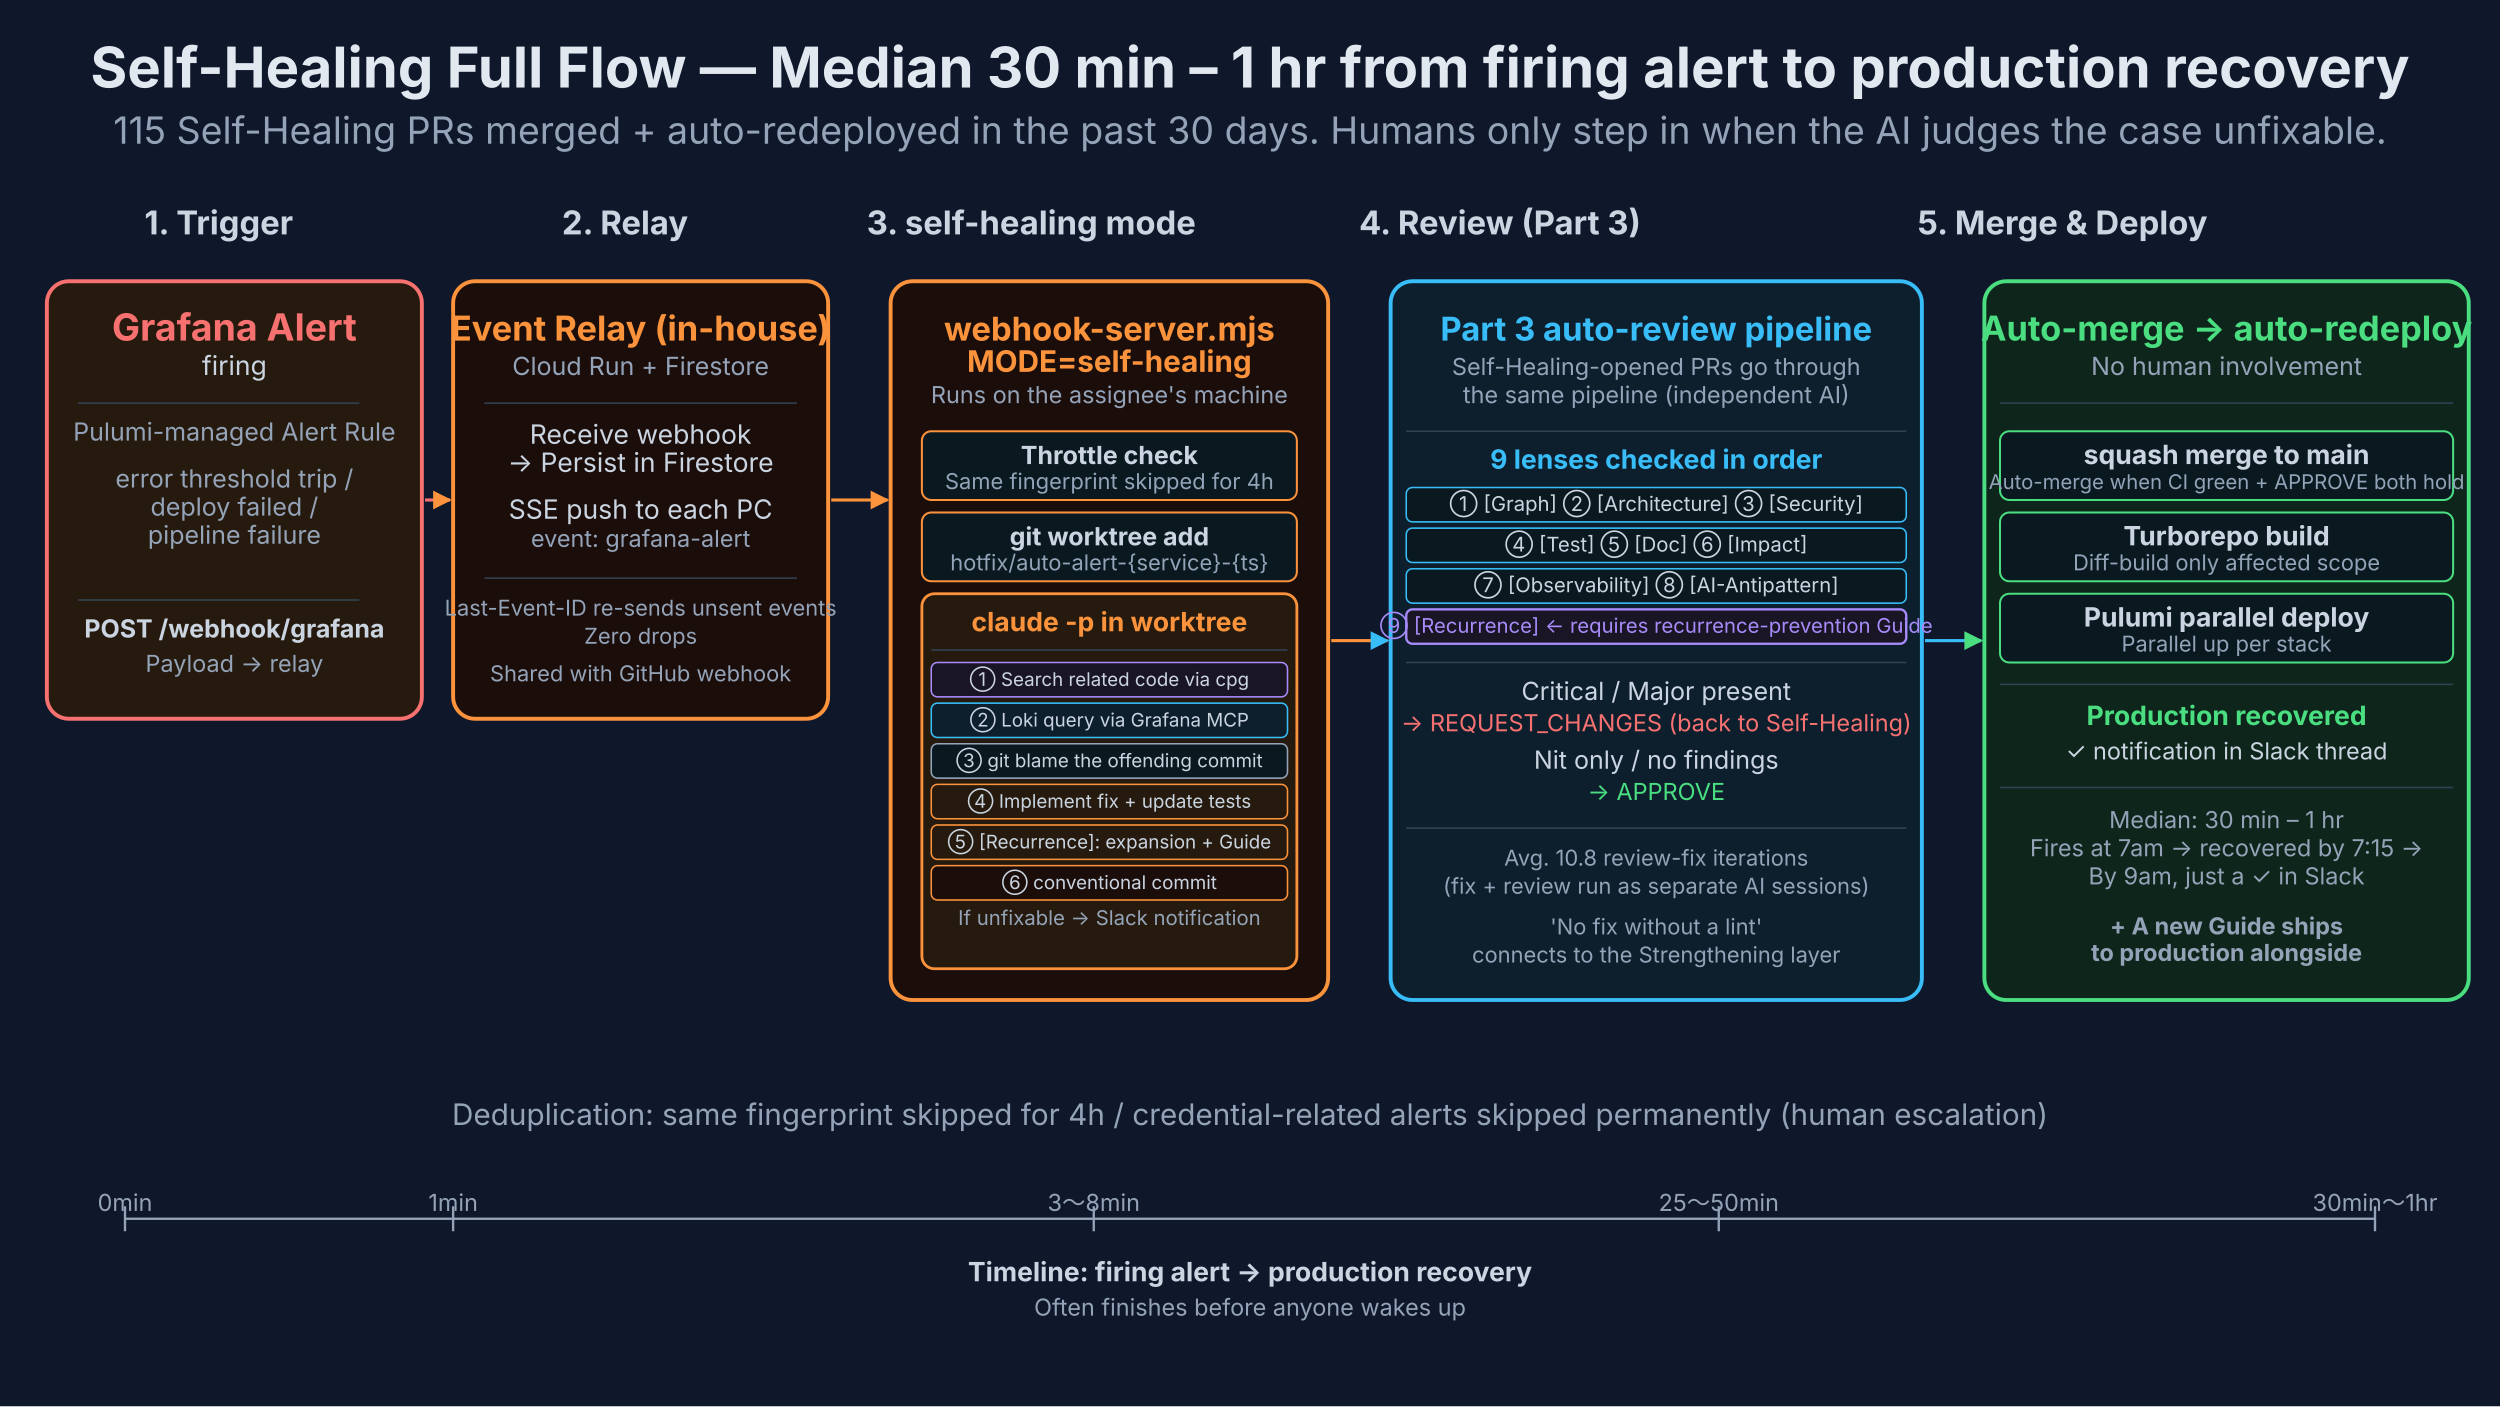
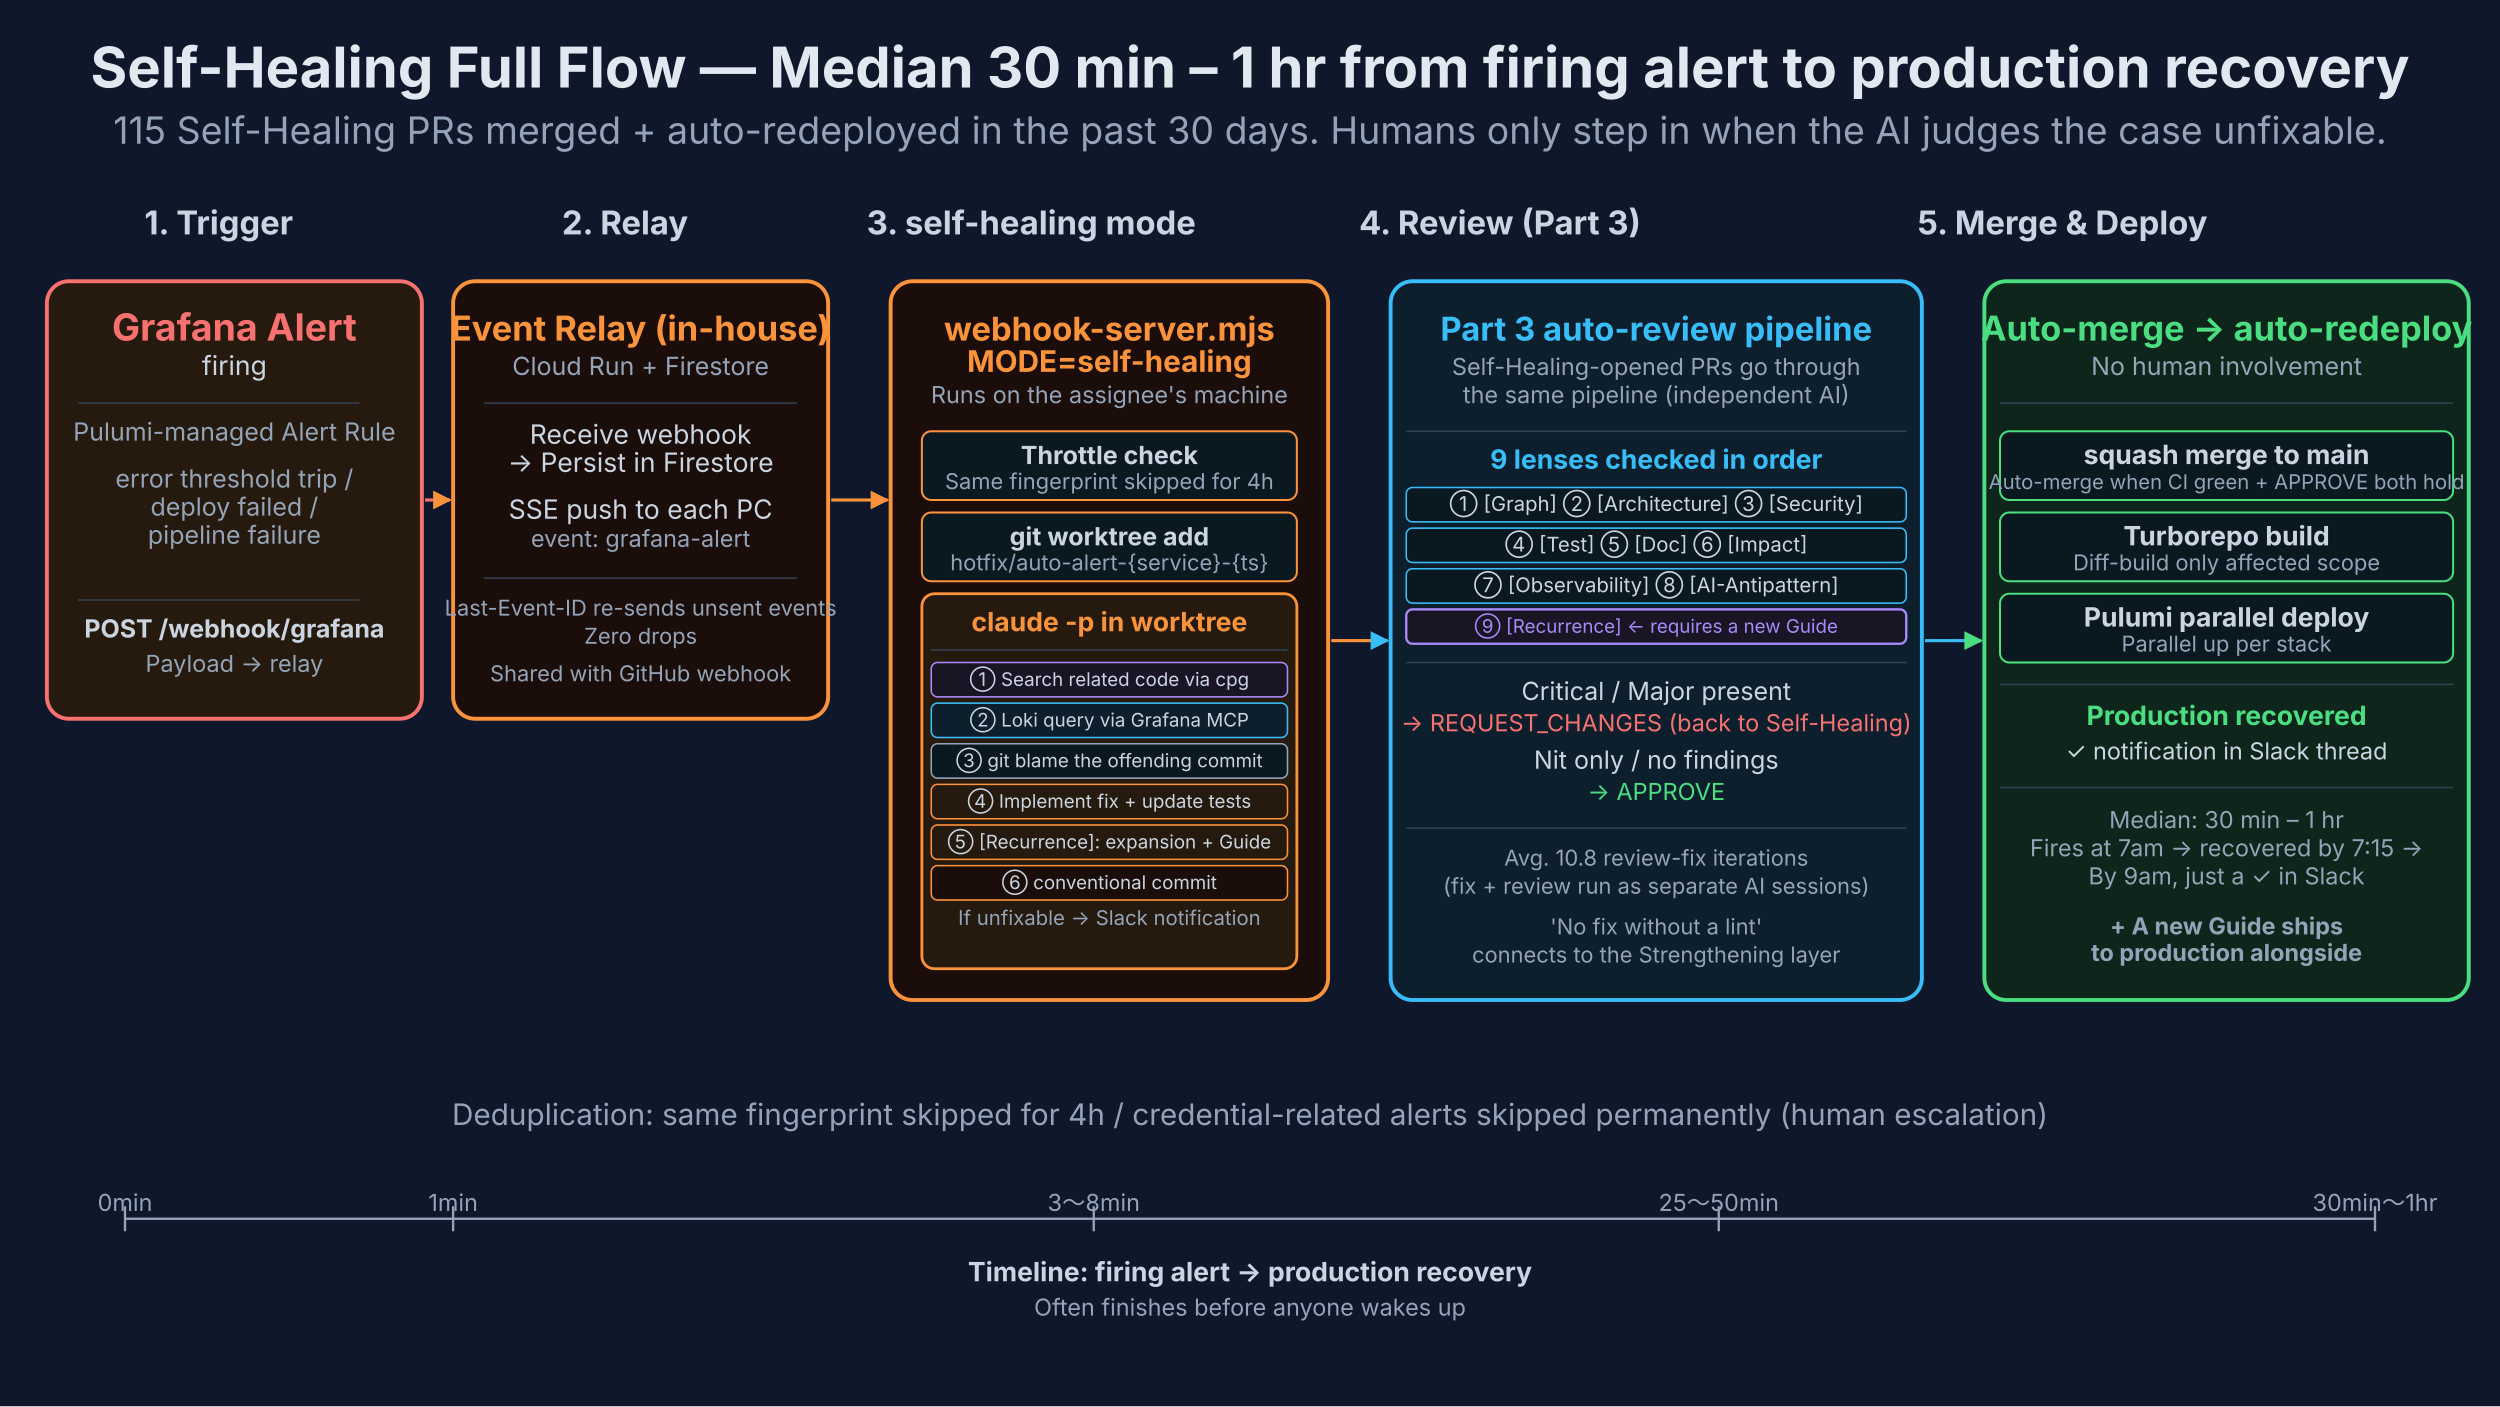
<svg xmlns="http://www.w3.org/2000/svg" width="1600" height="900" viewBox="0 0 1600 900">
  <rect width="1600" height="900" fill="#0f172a" />
  <defs>
    <marker id="a-94a3b8" viewBox="0 0 10 10" refX="9" refY="5" markerWidth="6" markerHeight="6" orient="auto-start-reverse">
      <path d="M 0 0 L 10 5 L 0 10 z" fill="#94a3b8" />
    </marker>
    <marker id="a-4ade80" viewBox="0 0 10 10" refX="9" refY="5" markerWidth="6" markerHeight="6" orient="auto-start-reverse">
      <path d="M 0 0 L 10 5 L 0 10 z" fill="#4ade80" />
    </marker>
    <marker id="a-38bdf8" viewBox="0 0 10 10" refX="9" refY="5" markerWidth="6" markerHeight="6" orient="auto-start-reverse">
      <path d="M 0 0 L 10 5 L 0 10 z" fill="#38bdf8" />
    </marker>
    <marker id="a-fb923c" viewBox="0 0 10 10" refX="9" refY="5" markerWidth="6" markerHeight="6" orient="auto-start-reverse">
      <path d="M 0 0 L 10 5 L 0 10 z" fill="#fb923c" />
    </marker>
    <marker id="a-f87171" viewBox="0 0 10 10" refX="9" refY="5" markerWidth="6" markerHeight="6" orient="auto-start-reverse">
      <path d="M 0 0 L 10 5 L 0 10 z" fill="#f87171" />
    </marker>
  </defs>
  <text x="800" y="56" font-size="36" fill="#e2e8f0" text-anchor="middle" font-weight="bold" font-family="Inter, Noto Sans, system-ui, sans-serif">Self-Healing Full Flow — Median 30 min – 1 hr from firing alert to production recovery</text>
  <text x="800" y="92" font-size="24" fill="#94a3b8" text-anchor="middle" font-family="Inter, Noto Sans, system-ui, sans-serif">115 Self-Healing PRs merged + auto-redeployed in the past 30 days. Humans only step in when the AI judges the case unfixable.</text>
  <g font-family="Inter, Noto Sans, system-ui, sans-serif" font-size="21">
    <text x="140" y="150" fill="#cbd5e1" text-anchor="middle" font-weight="bold">1. Trigger</text>
    <text x="400" y="150" fill="#cbd5e1" text-anchor="middle" font-weight="bold">2. Relay</text>
    <text x="660" y="150" fill="#cbd5e1" text-anchor="middle" font-weight="bold">3. self-healing mode</text>
    <text x="960" y="150" fill="#cbd5e1" text-anchor="middle" font-weight="bold">4. Review (Part 3)</text>
    <text x="1320" y="150" fill="#cbd5e1" text-anchor="middle" font-weight="bold">5. Merge &amp; Deploy</text>
  </g>
  <g font-family="Inter, Noto Sans, system-ui, sans-serif">
    <rect x="30" y="180" width="240" height="280" rx="14" fill="#251a0d" stroke="#f87171" stroke-width="2.5" />
    <text x="150" y="218" font-size="24" fill="#f87171" text-anchor="middle" font-weight="bold">Grafana Alert</text>
    <text x="150" y="240" font-size="17" fill="#cbd5e1" text-anchor="middle">firing</text>
    <line x1="50" y1="258" x2="230" y2="258" stroke="#334155" stroke-width="1" />
    <text x="150" y="282" font-size="16" fill="#94a3b8" text-anchor="middle">Pulumi-managed Alert Rule</text>
    <text x="150" y="312" font-size="16" fill="#94a3b8" text-anchor="middle">error threshold trip /</text>
    <text x="150" y="330" font-size="16" fill="#94a3b8" text-anchor="middle">deploy failed /</text>
    <text x="150" y="348" font-size="16" fill="#94a3b8" text-anchor="middle">pipeline failure</text>
    <line x1="50" y1="384" x2="230" y2="384" stroke="#334155" stroke-width="1" />
    <text x="150" y="408" font-size="16" fill="#cbd5e1" text-anchor="middle" font-weight="bold">POST /webhook/grafana</text>
    <text x="150" y="430" font-size="15" fill="#94a3b8" text-anchor="middle">Payload → relay</text>
  </g>
  <line x1="272" y1="320" x2="288" y2="320" stroke="#f87171" stroke-width="2" marker-end="url(#a-fb923c)" />
  <g font-family="Inter, Noto Sans, system-ui, sans-serif">
    <rect x="290" y="180" width="240" height="280" rx="14" fill="#1a0d0a" stroke="#fb923c" stroke-width="2.5" />
    <text x="410" y="218" font-size="22" fill="#fb923c" text-anchor="middle" font-weight="bold">Event Relay (in-house)</text>
    <text x="410" y="240" font-size="16" fill="#94a3b8" text-anchor="middle">Cloud Run + Firestore</text>
    <line x1="310" y1="258" x2="510" y2="258" stroke="#334155" stroke-width="1" />
    <text x="410" y="284" font-size="17" fill="#cbd5e1" text-anchor="middle">Receive webhook</text>
    <text x="410" y="302" font-size="17" fill="#cbd5e1" text-anchor="middle">→ Persist in Firestore</text>
    <text x="410" y="332" font-size="17" fill="#cbd5e1" text-anchor="middle">SSE push to each PC</text>
    <text x="410" y="350" font-size="15" fill="#94a3b8" text-anchor="middle">event: grafana-alert</text>
    <line x1="310" y1="370" x2="510" y2="370" stroke="#334155" stroke-width="1" />
    <text x="410" y="394" font-size="14" fill="#94a3b8" text-anchor="middle">Last-Event-ID re-sends unsent events</text>
    <text x="410" y="412" font-size="14" fill="#94a3b8" text-anchor="middle">Zero drops</text>
    <text x="410" y="436" font-size="14" fill="#94a3b8" text-anchor="middle">Shared with GitHub webhook</text>
  </g>
  <line x1="532" y1="320" x2="568" y2="320" stroke="#fb923c" stroke-width="2" marker-end="url(#a-fb923c)" />
  <g font-family="Inter, Noto Sans, system-ui, sans-serif">
    <rect x="570" y="180" width="280" height="460" rx="14" fill="#1a0d0a" stroke="#fb923c" stroke-width="2.5" />
    <text x="710" y="218" font-size="21" fill="#fb923c" text-anchor="middle" font-weight="bold">webhook-server.mjs</text>
    <text x="710" y="238" font-size="19" fill="#fb923c" text-anchor="middle" font-weight="bold">MODE=self-healing</text>
    <text x="710" y="258" font-size="15" fill="#94a3b8" text-anchor="middle">Runs on the assignee's machine</text>
    <rect x="590" y="276" width="240" height="44" rx="6" fill="#0a1820" stroke="#fb923c" stroke-width="1.3" />
    <text x="710" y="297" font-size="16" fill="#cbd5e1" text-anchor="middle" font-weight="bold">Throttle check</text>
    <text x="710" y="313" font-size="14" fill="#94a3b8" text-anchor="middle">Same fingerprint skipped for 4h</text>
    <rect x="590" y="328" width="240" height="44" rx="6" fill="#0a1820" stroke="#fb923c" stroke-width="1.3" />
    <text x="710" y="349" font-size="16" fill="#cbd5e1" text-anchor="middle" font-weight="bold">git worktree add</text>
    <text x="710" y="365" font-size="14" fill="#94a3b8" text-anchor="middle">hotfix/auto-alert-{service}-{ts}</text>
    <rect x="590" y="380" width="240" height="240" rx="8" fill="#251a0d" stroke="#fb923c" stroke-width="1.8" />
    <text x="710" y="404" font-size="17" fill="#fb923c" text-anchor="middle" font-weight="bold">claude -p in worktree</text>
    <line x1="596" y1="416" x2="824" y2="416" stroke="#334155" stroke-width="1" />
    <rect x="596" y="424" width="228" height="22" rx="4" fill="#1a1525" stroke="#a78bfa" stroke-width="1" />
    <text x="710" y="439" font-size="12" fill="#cbd5e1" text-anchor="middle">① Search related code via cpg</text>
    <rect x="596" y="450" width="228" height="22" rx="4" fill="#0d1f2d" stroke="#38bdf8" stroke-width="1" />
    <text x="710" y="465" font-size="12" fill="#cbd5e1" text-anchor="middle">② Loki query via Grafana MCP</text>
    <rect x="596" y="476" width="228" height="22" rx="4" fill="#0a1820" stroke="#94a3b8" stroke-width="1" />
    <text x="710" y="491" font-size="12" fill="#cbd5e1" text-anchor="middle">③ git blame the offending commit</text>
    <rect x="596" y="502" width="228" height="22" rx="4" fill="#251a0d" stroke="#fb923c" stroke-width="1" />
    <text x="710" y="517" font-size="12" fill="#cbd5e1" text-anchor="middle">④ Implement fix + update tests</text>
    <rect x="596" y="528" width="228" height="22" rx="4" fill="#251a0d" stroke="#fb923c" stroke-width="1" />
    <text x="710" y="543" font-size="12" fill="#cbd5e1" text-anchor="middle">⑤ [Recurrence]: expansion + Guide</text>
    <rect x="596" y="554" width="228" height="22" rx="4" fill="#1a0d0a" stroke="#fb923c" stroke-width="1" />
    <text x="710" y="569" font-size="12" fill="#cbd5e1" text-anchor="middle">⑥ conventional commit</text>
    <text x="710" y="592" font-size="13" fill="#94a3b8" text-anchor="middle">If unfixable → Slack notification</text>
  </g>
  <line x1="852" y1="410" x2="888" y2="410" stroke="#fb923c" stroke-width="2" marker-end="url(#a-38bdf8)" />
  <g font-family="Inter, Noto Sans, system-ui, sans-serif">
    <rect x="890" y="180" width="340" height="460" rx="14" fill="#0d1f2d" stroke="#38bdf8" stroke-width="2.5" />
    <text x="1060" y="218" font-size="21" fill="#38bdf8" text-anchor="middle" font-weight="bold">Part 3 auto-review pipeline</text>
    <text x="1060" y="240" font-size="15" fill="#94a3b8" text-anchor="middle">Self-Healing-opened PRs go through</text>
    <text x="1060" y="258" font-size="15" fill="#94a3b8" text-anchor="middle">the same pipeline (independent AI)</text>
    <line x1="900" y1="276" x2="1220" y2="276" stroke="#334155" stroke-width="1" />
    <text x="1060" y="300" font-size="17" fill="#38bdf8" text-anchor="middle" font-weight="bold">9 lenses checked in order</text>
    <g font-size="13" fill="#cbd5e1" text-anchor="middle">
      <rect x="900" y="312" width="320" height="22" rx="4" fill="#0a1820" stroke="#38bdf8" stroke-width="1" />
      <text x="1060" y="327">① [Graph]  ② [Architecture]  ③ [Security]</text>
      <rect x="900" y="338" width="320" height="22" rx="4" fill="#0a1820" stroke="#38bdf8" stroke-width="1" />
      <text x="1060" y="353">④ [Test]  ⑤ [Doc]  ⑥ [Impact]</text>
      <rect x="900" y="364" width="320" height="22" rx="4" fill="#0a1820" stroke="#38bdf8" stroke-width="1" />
      <text x="1060" y="379">⑦ [Observability]  ⑧ [AI-Antipattern]</text>
      <rect x="900" y="390" width="320" height="22" rx="4" fill="#1a1525" stroke="#a78bfa" stroke-width="1.5" />
-       <text x="1060" y="405" fill="#a78bfa">⑨ [Recurrence] ← requires recurrence-prevention Guide</text>
+       <text x="1060" y="405" font-size="12" fill="#a78bfa">⑨ [Recurrence] ← requires a new Guide</text>
    </g>
    <line x1="900" y1="424" x2="1220" y2="424" stroke="#334155" stroke-width="1" />
    <text x="1060" y="448" font-size="16" fill="#cbd5e1" text-anchor="middle">Critical / Major present</text>
    <text x="1060" y="468" font-size="15" fill="#f87171" text-anchor="middle">→ REQUEST_CHANGES (back to Self-Healing)</text>
    <text x="1060" y="492" font-size="16" fill="#cbd5e1" text-anchor="middle">Nit only / no findings</text>
    <text x="1060" y="512" font-size="15" fill="#4ade80" text-anchor="middle">→ APPROVE</text>
    <line x1="900" y1="530" x2="1220" y2="530" stroke="#334155" stroke-width="1" />
    <text x="1060" y="554" font-size="14" fill="#94a3b8" text-anchor="middle">Avg. 10.8 review-fix iterations</text>
    <text x="1060" y="572" font-size="14" fill="#94a3b8" text-anchor="middle">(fix + review run as separate AI sessions)</text>
    <text x="1060" y="598" font-size="14" fill="#94a3b8" text-anchor="middle">'No fix without a lint'</text>
    <text x="1060" y="616" font-size="14" fill="#94a3b8" text-anchor="middle">connects to the Strengthening layer</text>
  </g>
  <line x1="1232" y1="410" x2="1268" y2="410" stroke="#38bdf8" stroke-width="2" marker-end="url(#a-4ade80)" />
  <g font-family="Inter, Noto Sans, system-ui, sans-serif">
    <rect x="1270" y="180" width="310" height="460" rx="14" fill="#0d251a" stroke="#4ade80" stroke-width="2.5" />
    <text x="1425" y="218" font-size="22" fill="#4ade80" text-anchor="middle" font-weight="bold">Auto-merge → auto-redeploy</text>
    <text x="1425" y="240" font-size="16" fill="#94a3b8" text-anchor="middle">No human involvement</text>
    <line x1="1280" y1="258" x2="1570" y2="258" stroke="#334155" stroke-width="1" />
    <rect x="1280" y="276" width="290" height="44" rx="6" fill="#0a1820" stroke="#4ade80" stroke-width="1.3" />
    <text x="1425" y="297" font-size="17" fill="#cbd5e1" text-anchor="middle" font-weight="bold">squash merge to main</text>
    <text x="1425" y="313" font-size="13" fill="#94a3b8" text-anchor="middle">Auto-merge when CI green + APPROVE both hold</text>
    <rect x="1280" y="328" width="290" height="44" rx="6" fill="#0a1820" stroke="#4ade80" stroke-width="1.3" />
    <text x="1425" y="349" font-size="17" fill="#cbd5e1" text-anchor="middle" font-weight="bold">Turborepo build</text>
    <text x="1425" y="365" font-size="14" fill="#94a3b8" text-anchor="middle">Diff-build only affected scope</text>
    <rect x="1280" y="380" width="290" height="44" rx="6" fill="#0a1820" stroke="#4ade80" stroke-width="1.3" />
    <text x="1425" y="401" font-size="17" fill="#cbd5e1" text-anchor="middle" font-weight="bold">Pulumi parallel deploy</text>
    <text x="1425" y="417" font-size="14" fill="#94a3b8" text-anchor="middle">Parallel up per stack</text>
    <line x1="1280" y1="438" x2="1570" y2="438" stroke="#334155" stroke-width="1" />
    <text x="1425" y="464" font-size="17" fill="#4ade80" text-anchor="middle" font-weight="bold">Production recovered</text>
    <text x="1425" y="486" font-size="15" fill="#cbd5e1" text-anchor="middle">✓ notification in Slack thread</text>
    <line x1="1280" y1="504" x2="1570" y2="504" stroke="#334155" stroke-width="1" />
    <text x="1425" y="530" font-size="15" fill="#94a3b8" text-anchor="middle">Median: 30 min – 1 hr</text>
    <text x="1425" y="548" font-size="15" fill="#94a3b8" text-anchor="middle">Fires at 7am → recovered by 7:15 →</text>
    <text x="1425" y="566" font-size="15" fill="#94a3b8" text-anchor="middle">By 9am, just a ✓ in Slack</text>
    <text x="1425" y="598" font-size="15" fill="#94a3b8" text-anchor="middle" font-weight="bold">+ A new Guide ships</text>
    <text x="1425" y="615" font-size="15" fill="#94a3b8" text-anchor="middle" font-weight="bold">to production alongside</text>
  </g>
  <text x="800" y="720" font-size="19" fill="#94a3b8" text-anchor="middle" font-family="Inter, Noto Sans, system-ui, sans-serif">Deduplication: same fingerprint skipped for 4h / credential-related alerts skipped permanently (human escalation)</text>
  <g font-family="Inter, Noto Sans, system-ui, sans-serif">
    <line x1="80" y1="780" x2="1520" y2="780" stroke="#94a3b8" stroke-width="1.5" />
    <text x="80" y="775" font-size="15" fill="#94a3b8" text-anchor="middle">0min</text>
    <line x1="80" y1="772" x2="80" y2="788" stroke="#94a3b8" stroke-width="1.5" />
    <text x="290" y="775" font-size="15" fill="#94a3b8" text-anchor="middle">1min</text>
    <line x1="290" y1="772" x2="290" y2="788" stroke="#94a3b8" stroke-width="1.5" />
    <text x="700" y="775" font-size="15" fill="#94a3b8" text-anchor="middle">3〜8min</text>
    <line x1="700" y1="772" x2="700" y2="788" stroke="#94a3b8" stroke-width="1.5" />
    <text x="1100" y="775" font-size="15" fill="#94a3b8" text-anchor="middle">25〜50min</text>
    <line x1="1100" y1="772" x2="1100" y2="788" stroke="#94a3b8" stroke-width="1.5" />
    <text x="1520" y="775" font-size="15" fill="#94a3b8" text-anchor="middle">30min〜1hr</text>
    <line x1="1520" y1="772" x2="1520" y2="788" stroke="#94a3b8" stroke-width="1.5" />
    <text x="800" y="820" font-size="17" fill="#cbd5e1" text-anchor="middle" font-weight="bold">Timeline: firing alert → production recovery</text>
    <text x="800" y="842" font-size="15" fill="#94a3b8" text-anchor="middle">Often finishes before anyone wakes up</text>
  </g>
</svg>
